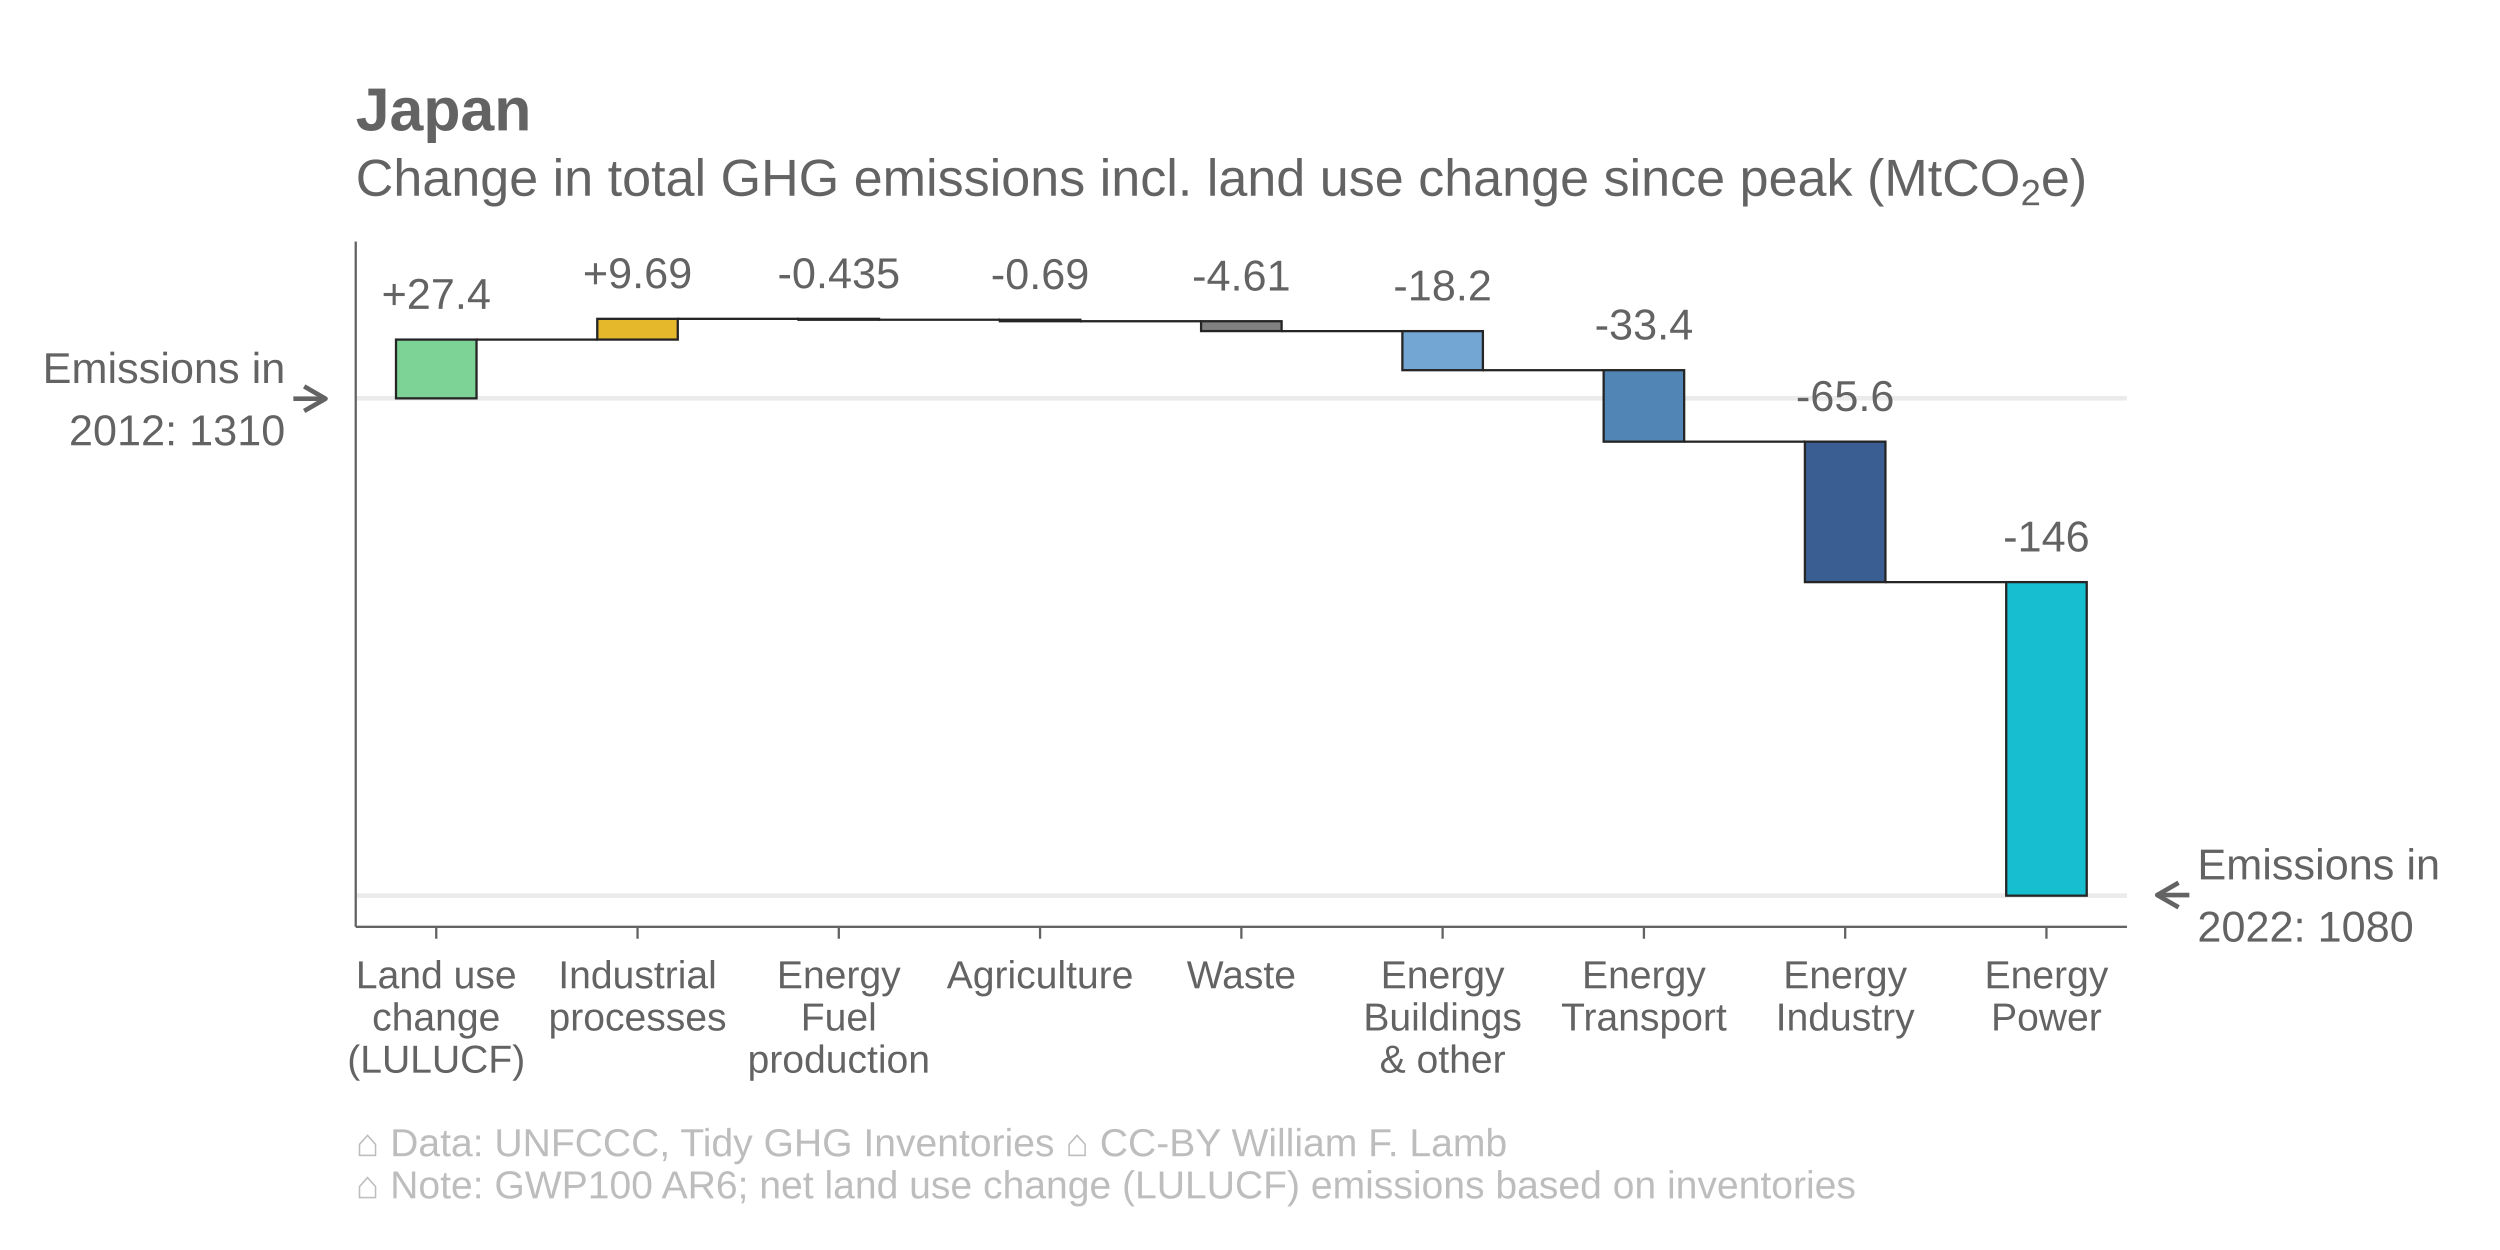
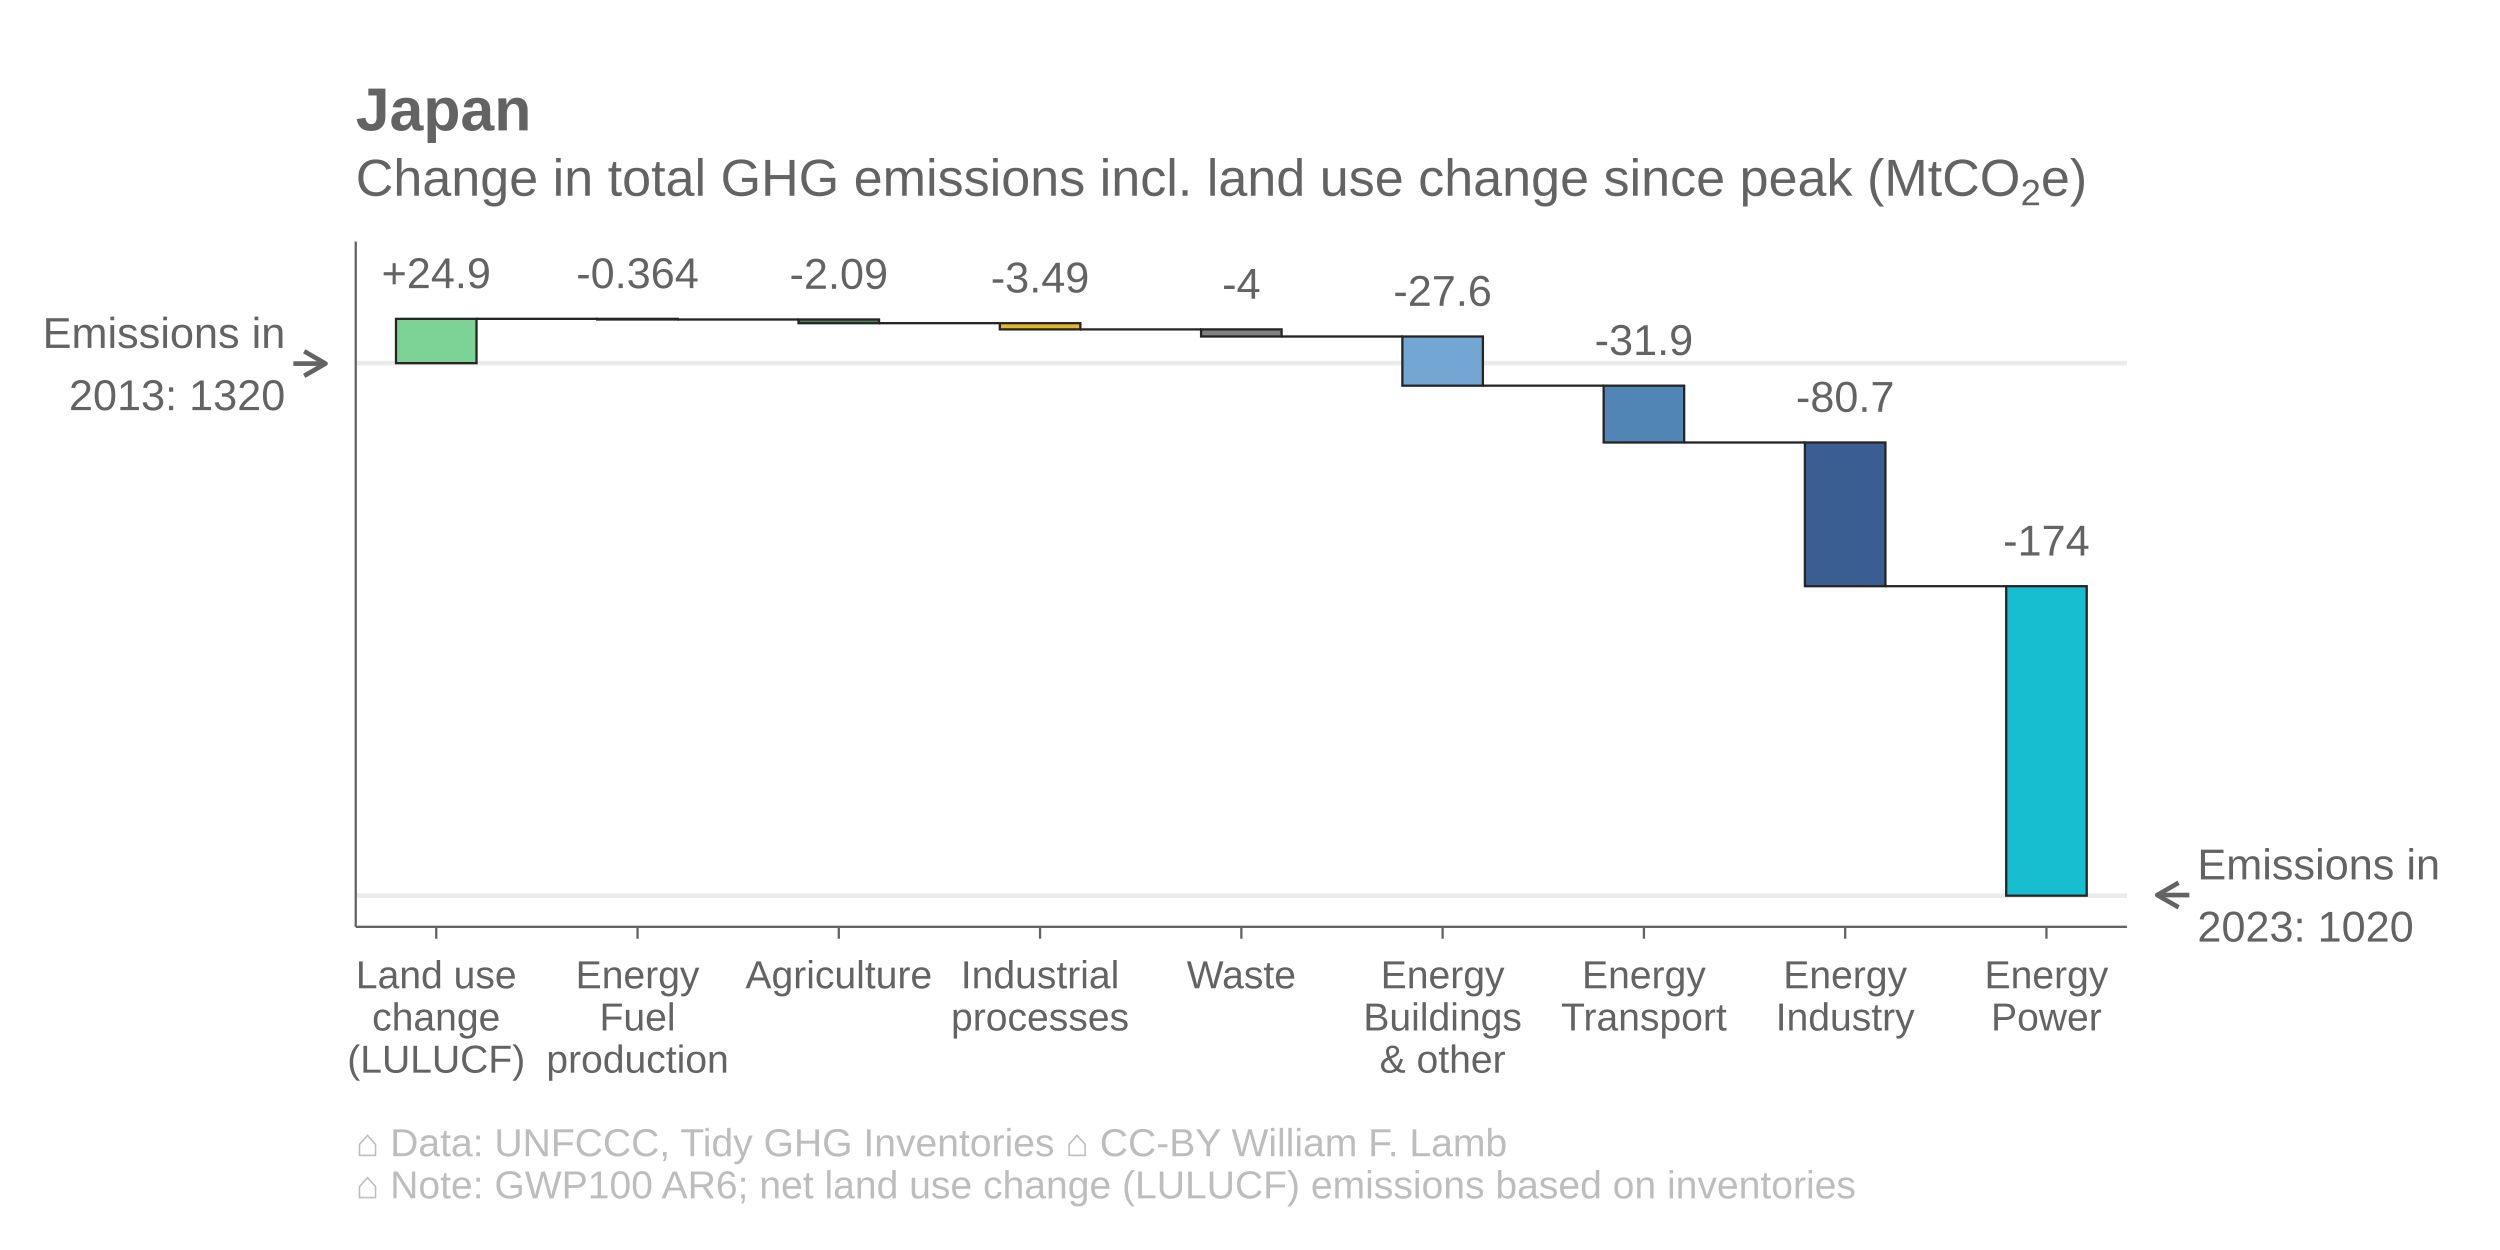
<svg xmlns="http://www.w3.org/2000/svg" class="svglite" width="576.00pt" height="288.00pt" viewBox="0 0 576.00 288.00">
  <defs>
    <style type="text/css">
    .svglite line, .svglite polyline, .svglite polygon, .svglite path, .svglite rect, .svglite circle {
      fill: none;
      stroke: #000000;
      stroke-linecap: round;
      stroke-linejoin: round;
      stroke-miterlimit: 10.00;
    }
    .svglite text {
      white-space: pre;
    }
  </style>
  </defs>
  <rect width="100%" height="100%" style="stroke: none; fill: #FFFFFF;" />
  <defs>
    <clipPath id="cpMC4wMHw1NzYuMDB8MC4wMHwyODguMDA=">
      <rect x="0.00" y="0.00" width="576.00" height="288.00" />
    </clipPath>
  </defs>
  <g clip-path="url(#cpMC4wMHw1NzYuMDB8MC4wMHwyODguMDA=)">
    <rect x="0" y="0.00" width="576.00" height="288.00" style="stroke-width: 1.07; stroke: #FFFFFF; fill: #FFFFFF;" />
  </g>
  <defs>
    <clipPath id="cpLTEuMjV8NS40OHw1LjQ4fDI4Mi41Mg==">
      <rect x="-1.25" y="5.48" width="6.73" height="277.04" />
    </clipPath>
  </defs>
  <g clip-path="url(#cpLTEuMjV8NS40OHw1LjQ4fDI4Mi41Mg==)">
    <rect x="-1.25" y="5.48" width="6.73" height="277.04" style="stroke-width: 1.07; stroke: #FFFFFF; fill: #FFFFFF;" />
  </g>
  <g clip-path="url(#cpMC4wMHw1NzYuMDB8MC4wMHwyODguMDA=)">
</g>
  <defs>
    <clipPath id="cpNzMuNzR8ODAuNDd8NS40OHwyODIuNTI=">
      <rect x="73.74" y="5.48" width="6.73" height="277.04" />
    </clipPath>
  </defs>
  <g clip-path="url(#cpNzMuNzR8ODAuNDd8NS40OHwyODIuNTI=)">
    <rect x="73.74" y="5.48" width="6.73" height="277.04" style="stroke-width: 1.07; stroke: #FFFFFF; fill: #FFFFFF;" />
  </g>
  <g clip-path="url(#cpMC4wMHw1NzYuMDB8MC4wMHwyODguMDA=)">
</g>
  <defs>
    <clipPath id="cpNDg4LjgxfDQ5NS41M3w1LjQ4fDI4Mi41Mg==">
      <rect x="488.81" y="5.48" width="6.73" height="277.04" />
    </clipPath>
  </defs>
  <g clip-path="url(#cpNDg4LjgxfDQ5NS41M3w1LjQ4fDI4Mi41Mg==)">
    <rect x="488.81" y="5.48" width="6.73" height="277.04" style="stroke-width: 1.07; stroke: #FFFFFF; fill: #FFFFFF;" />
  </g>
  <g clip-path="url(#cpMC4wMHw1NzYuMDB8MC4wMHwyODguMDA=)">
</g>
  <defs>
    <clipPath id="cpMTAuOTZ8NTY1LjA0fDU1LjY1fDIxMy41NA==">
      <rect x="10.96" y="55.65" width="554.08" height="157.89" />
    </clipPath>
  </defs>
  <g clip-path="url(#cpMTAuOTZ8NTY1LjA0fDU1LjY1fDIxMy41NA==)">
</g>
  <g clip-path="url(#cpMC4wMHw1NzYuMDB8MC4wMHwyODguMDA=)">
</g>
  <defs>
    <clipPath id="cpLTYuNzN8MTAuOTZ8NTUuNjV8MjEzLjU0">
      <rect x="-6.73" y="55.65" width="17.68" height="157.89" />
    </clipPath>
  </defs>
  <g clip-path="url(#cpLTYuNzN8MTAuOTZ8NTUuNjV8MjEzLjU0)">
</g>
  <g clip-path="url(#cpMC4wMHw1NzYuMDB8MC4wMHwyODguMDA=)">
</g>
  <defs>
    <clipPath id="cpMC4wMHw4MC40N3w1LjQ4fDI4Mi41Mg==">
      <rect x="0.00" y="5.48" width="80.47" height="277.04" />
    </clipPath>
  </defs>
  <g clip-path="url(#cpMC4wMHw4MC40N3w1LjQ4fDI4Mi41Mg==)">
    <rect x="-1.25" y="5.48" width="81.71" height="277.04" style="stroke-width: 1.07; stroke: #FFFFFF; fill: #FFFFFF;" />
  </g>
  <g clip-path="url(#cpMC4wMHw1NzYuMDB8MC4wMHwyODguMDA=)">
</g>
  <defs>
    <clipPath id="cpNzMuNzR8NDk1LjUzfDUuNDh8MjgyLjUy">
      <rect x="73.74" y="5.48" width="421.79" height="277.04" />
    </clipPath>
  </defs>
  <g clip-path="url(#cpNzMuNzR8NDk1LjUzfDUuNDh8MjgyLjUy)">
    <rect x="73.74" y="5.48" width="421.79" height="277.04" style="stroke-width: 1.07; stroke: #FFFFFF; fill: #FFFFFF;" />
  </g>
  <g clip-path="url(#cpMC4wMHw1NzYuMDB8MC4wMHwyODguMDA=)">
</g>
  <defs>
    <clipPath id="cpNDg4LjgxfDU3MC41Mnw1LjQ4fDI4Mi41Mg==">
      <rect x="488.81" y="5.48" width="81.71" height="277.04" />
    </clipPath>
  </defs>
  <g clip-path="url(#cpNDg4LjgxfDU3MC41Mnw1LjQ4fDI4Mi41Mg==)">
    <rect x="488.81" y="5.48" width="81.71" height="277.04" style="stroke-width: 1.07; stroke: #FFFFFF; fill: #FFFFFF;" />
  </g>
  <g clip-path="url(#cpMC4wMHw1NzYuMDB8MC4wMHwyODguMDA=)">
-     <text x="65.73" y="88.25" text-anchor="end" style="font-size: 9.96px;fill: #636363; font-family: &quot;Arial&quot;;" textLength="55.86px" lengthAdjust="spacingAndGlyphs">Emissions in</text>
-     <text x="65.73" y="102.59" text-anchor="end" style="font-size: 9.96px;fill: #636363; font-family: &quot;Arial&quot;;" textLength="49.82px" lengthAdjust="spacingAndGlyphs">2012: 1310</text>
-     <line x1="67.59" y1="91.86" x2="74.99" y2="91.86" style="stroke-width: 1.07; stroke: #636363; stroke-linecap: butt;" />
-     <polyline points="70.08,94.69 74.99,91.86 70.08,89.03 " style="stroke-width: 1.07; stroke: #636363; stroke-linecap: butt;" />
+     <text x="65.73" y="80.16" text-anchor="end" style="font-size: 9.96px;fill: #636363; font-family: &quot;Arial&quot;;" textLength="55.86px" lengthAdjust="spacingAndGlyphs">Emissions in</text>
+     <text x="65.73" y="94.50" text-anchor="end" style="font-size: 9.96px;fill: #636363; font-family: &quot;Arial&quot;;" textLength="49.82px" lengthAdjust="spacingAndGlyphs">2013: 1320</text>
+     <line x1="67.59" y1="83.77" x2="74.99" y2="83.77" style="stroke-width: 1.07; stroke: #636363; stroke-linecap: butt;" />
+     <polyline points="70.08,86.60 74.99,83.77 70.08,80.93 " style="stroke-width: 1.07; stroke: #636363; stroke-linecap: butt;" />
  </g>
  <defs>
    <clipPath id="cpNjguMjZ8ODUuOTV8NTUuNjV8MjEzLjU0">
      <rect x="68.26" y="55.65" width="17.68" height="157.89" />
    </clipPath>
  </defs>
  <g clip-path="url(#cpNjguMjZ8ODUuOTV8NTUuNjV8MjEzLjU0)">
</g>
  <g clip-path="url(#cpMC4wMHw1NzYuMDB8MC4wMHwyODguMDA=)">
-     <polyline points="81.96,91.77 490.05,91.77 " style="stroke-width: 1.07; stroke: #EBEBEB; stroke-linecap: butt;" />
+     <polyline points="81.96,83.66 490.05,83.66 " style="stroke-width: 1.07; stroke: #EBEBEB; stroke-linecap: butt;" />
    <polyline points="81.96,206.36 490.05,206.36 " style="stroke-width: 1.07; stroke: #EBEBEB; stroke-linecap: butt;" />
-     <rect x="91.24" y="78.24" width="18.55" height="13.54" style="stroke-width: 0.53; stroke: #252525; stroke-linecap: butt; stroke-linejoin: miter; fill: #7DD396;" />
-     <rect x="137.61" y="73.46" width="18.55" height="4.78" style="stroke-width: 0.53; stroke: #252525; stroke-linecap: butt; stroke-linejoin: miter; fill: #E5B82C;" />
-     <rect x="183.98" y="73.46" width="18.55" height="0.21" style="stroke-width: 0.53; stroke: #252525; stroke-linecap: butt; stroke-linejoin: miter; fill: #FF9055;" />
-     <rect x="230.36" y="73.67" width="18.55" height="0.34" style="stroke-width: 0.53; stroke: #252525; stroke-linecap: butt; stroke-linejoin: miter; fill: #4F8455;" />
-     <rect x="276.73" y="74.01" width="18.55" height="2.27" style="stroke-width: 0.53; stroke: #252525; stroke-linecap: butt; stroke-linejoin: miter; fill: #818181;" />
-     <rect x="323.11" y="76.29" width="18.55" height="9.00" style="stroke-width: 0.53; stroke: #252525; stroke-linecap: butt; stroke-linejoin: miter; fill: #74A6D4;" />
-     <rect x="369.48" y="85.29" width="18.55" height="16.47" style="stroke-width: 0.53; stroke: #252525; stroke-linecap: butt; stroke-linejoin: miter; fill: #5185B5;" />
-     <rect x="415.85" y="101.76" width="18.55" height="32.36" style="stroke-width: 0.53; stroke: #252525; stroke-linecap: butt; stroke-linejoin: miter; fill: #3A5E91;" />
-     <rect x="462.23" y="134.12" width="18.55" height="72.24" style="stroke-width: 0.53; stroke: #252525; stroke-linecap: butt; stroke-linejoin: miter; fill: #17BECF;" />
-     <line x1="109.79" y1="78.24" x2="137.61" y2="78.24" style="stroke-width: 0.53; stroke: #252525; stroke-linecap: butt;" />
-     <line x1="156.16" y1="73.46" x2="183.98" y2="73.46" style="stroke-width: 0.53; stroke: #252525; stroke-linecap: butt;" />
-     <line x1="202.53" y1="73.67" x2="230.36" y2="73.67" style="stroke-width: 0.53; stroke: #252525; stroke-linecap: butt;" />
-     <line x1="248.91" y1="74.01" x2="276.73" y2="74.01" style="stroke-width: 0.53; stroke: #252525; stroke-linecap: butt;" />
-     <line x1="295.28" y1="76.29" x2="323.11" y2="76.29" style="stroke-width: 0.53; stroke: #252525; stroke-linecap: butt;" />
-     <line x1="341.66" y1="85.29" x2="369.48" y2="85.29" style="stroke-width: 0.53; stroke: #252525; stroke-linecap: butt;" />
-     <line x1="388.03" y1="101.76" x2="415.85" y2="101.76" style="stroke-width: 0.53; stroke: #252525; stroke-linecap: butt;" />
-     <line x1="434.40" y1="134.12" x2="462.23" y2="134.12" style="stroke-width: 0.53; stroke: #252525; stroke-linecap: butt;" />
-     <text x="100.51" y="71.17" text-anchor="middle" style="font-size: 9.96px;fill: #636363; font-family: &quot;Arial&quot;;" textLength="25.19px" lengthAdjust="spacingAndGlyphs">+27.4</text>
-     <text x="146.89" y="66.39" text-anchor="middle" style="font-size: 9.96px;fill: #636363; font-family: &quot;Arial&quot;;" textLength="25.19px" lengthAdjust="spacingAndGlyphs">+9.69</text>
-     <text x="193.26" y="66.39" text-anchor="middle" style="font-size: 9.96px;fill: #636363; font-family: &quot;Arial&quot;;" textLength="28.22px" lengthAdjust="spacingAndGlyphs">-0.435</text>
-     <text x="239.63" y="66.60" text-anchor="middle" style="font-size: 9.96px;fill: #636363; font-family: &quot;Arial&quot;;" textLength="22.69px" lengthAdjust="spacingAndGlyphs">-0.69</text>
-     <text x="286.01" y="66.94" text-anchor="middle" style="font-size: 9.96px;fill: #636363; font-family: &quot;Arial&quot;;" textLength="22.69px" lengthAdjust="spacingAndGlyphs">-4.61</text>
-     <text x="332.38" y="69.22" text-anchor="middle" style="font-size: 9.96px;fill: #636363; font-family: &quot;Arial&quot;;" textLength="22.69px" lengthAdjust="spacingAndGlyphs">-18.2</text>
-     <text x="378.76" y="78.22" text-anchor="middle" style="font-size: 9.96px;fill: #636363; font-family: &quot;Arial&quot;;" textLength="22.69px" lengthAdjust="spacingAndGlyphs">-33.4</text>
-     <text x="425.13" y="94.69" text-anchor="middle" style="font-size: 9.96px;fill: #636363; font-family: &quot;Arial&quot;;" textLength="22.69px" lengthAdjust="spacingAndGlyphs">-65.6</text>
-     <text x="471.50" y="127.05" text-anchor="middle" style="font-size: 9.96px;fill: #636363; font-family: &quot;Arial&quot;;" textLength="19.92px" lengthAdjust="spacingAndGlyphs">-146</text>
+     <rect x="91.24" y="73.46" width="18.55" height="10.21" style="stroke-width: 0.53; stroke: #252525; stroke-linecap: butt; stroke-linejoin: miter; fill: #7DD396;" />
+     <rect x="137.61" y="73.46" width="18.55" height="0.15" style="stroke-width: 0.53; stroke: #252525; stroke-linecap: butt; stroke-linejoin: miter; fill: #FF9055;" />
+     <rect x="183.98" y="73.61" width="18.55" height="0.86" style="stroke-width: 0.53; stroke: #252525; stroke-linecap: butt; stroke-linejoin: miter; fill: #4F8455;" />
+     <rect x="230.36" y="74.46" width="18.55" height="1.43" style="stroke-width: 0.53; stroke: #252525; stroke-linecap: butt; stroke-linejoin: miter; fill: #E5B82C;" />
+     <rect x="276.73" y="75.89" width="18.55" height="1.64" style="stroke-width: 0.53; stroke: #252525; stroke-linecap: butt; stroke-linejoin: miter; fill: #818181;" />
+     <rect x="323.11" y="77.53" width="18.55" height="11.33" style="stroke-width: 0.53; stroke: #252525; stroke-linecap: butt; stroke-linejoin: miter; fill: #74A6D4;" />
+     <rect x="369.48" y="88.86" width="18.55" height="13.09" style="stroke-width: 0.53; stroke: #252525; stroke-linecap: butt; stroke-linejoin: miter; fill: #5185B5;" />
+     <rect x="415.85" y="101.95" width="18.55" height="33.11" style="stroke-width: 0.53; stroke: #252525; stroke-linecap: butt; stroke-linejoin: miter; fill: #3A5E91;" />
+     <rect x="462.23" y="135.06" width="18.55" height="71.30" style="stroke-width: 0.53; stroke: #252525; stroke-linecap: butt; stroke-linejoin: miter; fill: #17BECF;" />
+     <line x1="109.79" y1="73.46" x2="137.61" y2="73.46" style="stroke-width: 0.53; stroke: #252525; stroke-linecap: butt;" />
+     <line x1="156.16" y1="73.61" x2="183.98" y2="73.61" style="stroke-width: 0.53; stroke: #252525; stroke-linecap: butt;" />
+     <line x1="202.53" y1="74.46" x2="230.36" y2="74.46" style="stroke-width: 0.53; stroke: #252525; stroke-linecap: butt;" />
+     <line x1="248.91" y1="75.89" x2="276.73" y2="75.89" style="stroke-width: 0.53; stroke: #252525; stroke-linecap: butt;" />
+     <line x1="295.28" y1="77.53" x2="323.11" y2="77.53" style="stroke-width: 0.53; stroke: #252525; stroke-linecap: butt;" />
+     <line x1="341.66" y1="88.86" x2="369.48" y2="88.86" style="stroke-width: 0.53; stroke: #252525; stroke-linecap: butt;" />
+     <line x1="388.03" y1="101.95" x2="415.85" y2="101.95" style="stroke-width: 0.53; stroke: #252525; stroke-linecap: butt;" />
+     <line x1="434.40" y1="135.06" x2="462.23" y2="135.06" style="stroke-width: 0.53; stroke: #252525; stroke-linecap: butt;" />
+     <text x="100.51" y="66.39" text-anchor="middle" style="font-size: 9.96px;fill: #636363; font-family: &quot;Arial&quot;;" textLength="25.19px" lengthAdjust="spacingAndGlyphs">+24.9</text>
+     <text x="146.89" y="66.39" text-anchor="middle" style="font-size: 9.96px;fill: #636363; font-family: &quot;Arial&quot;;" textLength="28.22px" lengthAdjust="spacingAndGlyphs">-0.364</text>
+     <text x="193.26" y="66.54" text-anchor="middle" style="font-size: 9.96px;fill: #636363; font-family: &quot;Arial&quot;;" textLength="22.69px" lengthAdjust="spacingAndGlyphs">-2.09</text>
+     <text x="239.63" y="67.39" text-anchor="middle" style="font-size: 9.96px;fill: #636363; font-family: &quot;Arial&quot;;" textLength="22.69px" lengthAdjust="spacingAndGlyphs">-3.49</text>
+     <text x="286.01" y="68.83" text-anchor="middle" style="font-size: 9.96px;fill: #636363; font-family: &quot;Arial&quot;;" textLength="8.85px" lengthAdjust="spacingAndGlyphs">-4</text>
+     <text x="332.38" y="70.47" text-anchor="middle" style="font-size: 9.96px;fill: #636363; font-family: &quot;Arial&quot;;" textLength="22.69px" lengthAdjust="spacingAndGlyphs">-27.6</text>
+     <text x="378.76" y="81.79" text-anchor="middle" style="font-size: 9.96px;fill: #636363; font-family: &quot;Arial&quot;;" textLength="22.69px" lengthAdjust="spacingAndGlyphs">-31.9</text>
+     <text x="425.13" y="94.88" text-anchor="middle" style="font-size: 9.96px;fill: #636363; font-family: &quot;Arial&quot;;" textLength="22.69px" lengthAdjust="spacingAndGlyphs">-80.7</text>
+     <text x="471.50" y="127.99" text-anchor="middle" style="font-size: 9.96px;fill: #636363; font-family: &quot;Arial&quot;;" textLength="19.92px" lengthAdjust="spacingAndGlyphs">-174</text>
    <polyline points="81.96,213.54 81.96,55.65 " style="stroke-width: 0.53; stroke: #636363; stroke-linecap: butt;" />
    <polyline points="81.96,213.54 490.05,213.54 " style="stroke-width: 0.53; stroke: #636363; stroke-linecap: butt;" />
    <polyline points="100.51,216.28 100.51,213.54 " style="stroke-width: 0.53; stroke: #636363; stroke-linecap: butt;" />
    <polyline points="146.89,216.28 146.89,213.54 " style="stroke-width: 0.53; stroke: #636363; stroke-linecap: butt;" />
    <polyline points="193.26,216.28 193.26,213.54 " style="stroke-width: 0.53; stroke: #636363; stroke-linecap: butt;" />
    <polyline points="239.63,216.28 239.63,213.54 " style="stroke-width: 0.53; stroke: #636363; stroke-linecap: butt;" />
    <polyline points="286.01,216.28 286.01,213.54 " style="stroke-width: 0.53; stroke: #636363; stroke-linecap: butt;" />
    <polyline points="332.38,216.28 332.38,213.54 " style="stroke-width: 0.53; stroke: #636363; stroke-linecap: butt;" />
    <polyline points="378.76,216.28 378.76,213.54 " style="stroke-width: 0.53; stroke: #636363; stroke-linecap: butt;" />
    <polyline points="425.13,216.28 425.13,213.54 " style="stroke-width: 0.53; stroke: #636363; stroke-linecap: butt;" />
    <polyline points="471.50,216.28 471.50,213.54 " style="stroke-width: 0.53; stroke: #636363; stroke-linecap: butt;" />
    <text x="100.51" y="227.70" text-anchor="middle" style="font-size: 9.00px;fill: #636363; font-family: &quot;Arial&quot;;" textLength="37.02px" lengthAdjust="spacingAndGlyphs">Land use</text>
    <text x="100.51" y="237.42" text-anchor="middle" style="font-size: 9.00px;fill: #636363; font-family: &quot;Arial&quot;;" textLength="29.52px" lengthAdjust="spacingAndGlyphs">change</text>
    <text x="100.51" y="247.14" text-anchor="middle" style="font-size: 9.00px;fill: #636363; font-family: &quot;Arial&quot;;" textLength="41.00px" lengthAdjust="spacingAndGlyphs">(LULUCF)</text>
-     <text x="146.89" y="227.70" text-anchor="middle" style="font-size: 9.00px;fill: #636363; font-family: &quot;Arial&quot;;" textLength="36.51px" lengthAdjust="spacingAndGlyphs">Industrial</text>
-     <text x="146.89" y="237.42" text-anchor="middle" style="font-size: 9.00px;fill: #636363; font-family: &quot;Arial&quot;;" textLength="41.01px" lengthAdjust="spacingAndGlyphs">processes</text>
-     <text x="193.26" y="227.70" text-anchor="middle" style="font-size: 9.00px;fill: #636363; font-family: &quot;Arial&quot;;" textLength="28.51px" lengthAdjust="spacingAndGlyphs">Energy</text>
-     <text x="193.26" y="237.42" text-anchor="middle" style="font-size: 9.00px;fill: #636363; font-family: &quot;Arial&quot;;" textLength="17.51px" lengthAdjust="spacingAndGlyphs">Fuel</text>
-     <text x="193.26" y="247.14" text-anchor="middle" style="font-size: 9.00px;fill: #636363; font-family: &quot;Arial&quot;;" textLength="42.02px" lengthAdjust="spacingAndGlyphs">production</text>
-     <text x="239.63" y="227.70" text-anchor="middle" style="font-size: 9.00px;fill: #636363; font-family: &quot;Arial&quot;;" textLength="43.01px" lengthAdjust="spacingAndGlyphs">Agriculture</text>
+     <text x="146.89" y="227.70" text-anchor="middle" style="font-size: 9.00px;fill: #636363; font-family: &quot;Arial&quot;;" textLength="28.51px" lengthAdjust="spacingAndGlyphs">Energy</text>
+     <text x="146.89" y="237.42" text-anchor="middle" style="font-size: 9.00px;fill: #636363; font-family: &quot;Arial&quot;;" textLength="17.51px" lengthAdjust="spacingAndGlyphs">Fuel</text>
+     <text x="146.89" y="247.14" text-anchor="middle" style="font-size: 9.00px;fill: #636363; font-family: &quot;Arial&quot;;" textLength="42.02px" lengthAdjust="spacingAndGlyphs">production</text>
+     <text x="193.26" y="227.70" text-anchor="middle" style="font-size: 9.00px;fill: #636363; font-family: &quot;Arial&quot;;" textLength="43.01px" lengthAdjust="spacingAndGlyphs">Agriculture</text>
+     <text x="239.63" y="227.70" text-anchor="middle" style="font-size: 9.00px;fill: #636363; font-family: &quot;Arial&quot;;" textLength="36.51px" lengthAdjust="spacingAndGlyphs">Industrial</text>
+     <text x="239.63" y="237.42" text-anchor="middle" style="font-size: 9.00px;fill: #636363; font-family: &quot;Arial&quot;;" textLength="41.01px" lengthAdjust="spacingAndGlyphs">processes</text>
    <text x="286.01" y="227.70" text-anchor="middle" style="font-size: 9.00px;fill: #636363; font-family: &quot;Arial&quot;;" textLength="25.17px" lengthAdjust="spacingAndGlyphs">Waste</text>
    <text x="332.38" y="227.70" text-anchor="middle" style="font-size: 9.00px;fill: #636363; font-family: &quot;Arial&quot;;" textLength="28.51px" lengthAdjust="spacingAndGlyphs">Energy</text>
    <text x="332.38" y="237.42" text-anchor="middle" style="font-size: 9.00px;fill: #636363; font-family: &quot;Arial&quot;;" textLength="36.53px" lengthAdjust="spacingAndGlyphs">Buildings</text>
    <text x="332.38" y="247.14" text-anchor="middle" style="font-size: 9.00px;fill: #636363; font-family: &quot;Arial&quot;;" textLength="29.01px" lengthAdjust="spacingAndGlyphs">&amp; other</text>
    <text x="378.76" y="227.70" text-anchor="middle" style="font-size: 9.00px;fill: #636363; font-family: &quot;Arial&quot;;" textLength="28.51px" lengthAdjust="spacingAndGlyphs">Energy</text>
    <text x="378.76" y="237.42" text-anchor="middle" style="font-size: 9.00px;fill: #636363; font-family: &quot;Arial&quot;;" textLength="38.17px" lengthAdjust="spacingAndGlyphs">Transport</text>
    <text x="425.13" y="227.70" text-anchor="middle" style="font-size: 9.00px;fill: #636363; font-family: &quot;Arial&quot;;" textLength="28.51px" lengthAdjust="spacingAndGlyphs">Energy</text>
    <text x="425.13" y="237.42" text-anchor="middle" style="font-size: 9.00px;fill: #636363; font-family: &quot;Arial&quot;;" textLength="32.00px" lengthAdjust="spacingAndGlyphs">Industry</text>
    <text x="471.50" y="227.70" text-anchor="middle" style="font-size: 9.00px;fill: #636363; font-family: &quot;Arial&quot;;" textLength="28.51px" lengthAdjust="spacingAndGlyphs">Energy</text>
    <text x="471.50" y="237.42" text-anchor="middle" style="font-size: 9.00px;fill: #636363; font-family: &quot;Arial&quot;;" textLength="25.51px" lengthAdjust="spacingAndGlyphs">Power</text>
    <text x="81.96" y="45.10" style="font-size: 12.00px;fill: #636363; font-family: &quot;Arial&quot;;" textLength="383.59px" lengthAdjust="spacingAndGlyphs">Change in total GHG emissions incl. land use change since peak (MtCO</text>
    <text x="465.55" y="47.28" style="font-size: 8.40px;fill: #636363; font-family: &quot;Arial&quot;;" textLength="4.67px" lengthAdjust="spacingAndGlyphs">2</text>
    <text x="470.22" y="45.10" style="font-size: 12.00px;fill: #636363; font-family: &quot;Arial&quot;;" textLength="10.67px" lengthAdjust="spacingAndGlyphs">e)</text>
    <text x="81.96" y="30.04" style="font-size: 14.00px; font-weight: bold;fill: #636363; font-family: &quot;Arial&quot;;" textLength="40.44px" lengthAdjust="spacingAndGlyphs">Japan</text>
    <text x="81.96" y="266.38" style="font-size: 9.00px;fill: #BDBDBD; font-family: &quot;Arial&quot;;" textLength="275.23px" lengthAdjust="spacingAndGlyphs">⌂ Data: UNFCCC, Tidy GHG Inventories   ⌂ CC-BY William F. Lamb  </text>
    <text x="81.96" y="276.10" style="font-size: 9.00px;fill: #BDBDBD; font-family: &quot;Arial&quot;;" textLength="345.55px" lengthAdjust="spacingAndGlyphs">⌂ Note: GWP100 AR6; net land use change (LULUCF) emissions based on inventories</text>
  </g>
  <defs>
    <clipPath id="cpNDgzLjMzfDUwMS4wMXw1NS42NXwyMTMuNTQ=">
      <rect x="483.33" y="55.65" width="17.68" height="157.89" />
    </clipPath>
  </defs>
  <g clip-path="url(#cpNDgzLjMzfDUwMS4wMXw1NS42NXwyMTMuNTQ=)">
</g>
  <g clip-path="url(#cpMC4wMHw1NzYuMDB8MC4wMHwyODguMDA=)">
    <text x="506.28" y="202.61" style="font-size: 9.96px;fill: #636363; font-family: &quot;Arial&quot;;" textLength="55.86px" lengthAdjust="spacingAndGlyphs">Emissions in</text>
-     <text x="506.28" y="216.95" style="font-size: 9.96px;fill: #636363; font-family: &quot;Arial&quot;;" textLength="49.82px" lengthAdjust="spacingAndGlyphs">2022: 1080</text>
+     <text x="506.28" y="216.95" style="font-size: 9.96px;fill: #636363; font-family: &quot;Arial&quot;;" textLength="49.82px" lengthAdjust="spacingAndGlyphs">2023: 1020</text>
    <line x1="504.43" y1="206.22" x2="497.03" y2="206.22" style="stroke-width: 1.07; stroke: #636363; stroke-linecap: butt;" />
    <polyline points="501.94,203.38 497.03,206.22 501.94,209.05 " style="stroke-width: 1.07; stroke: #636363; stroke-linecap: butt;" />
  </g>
</svg>
